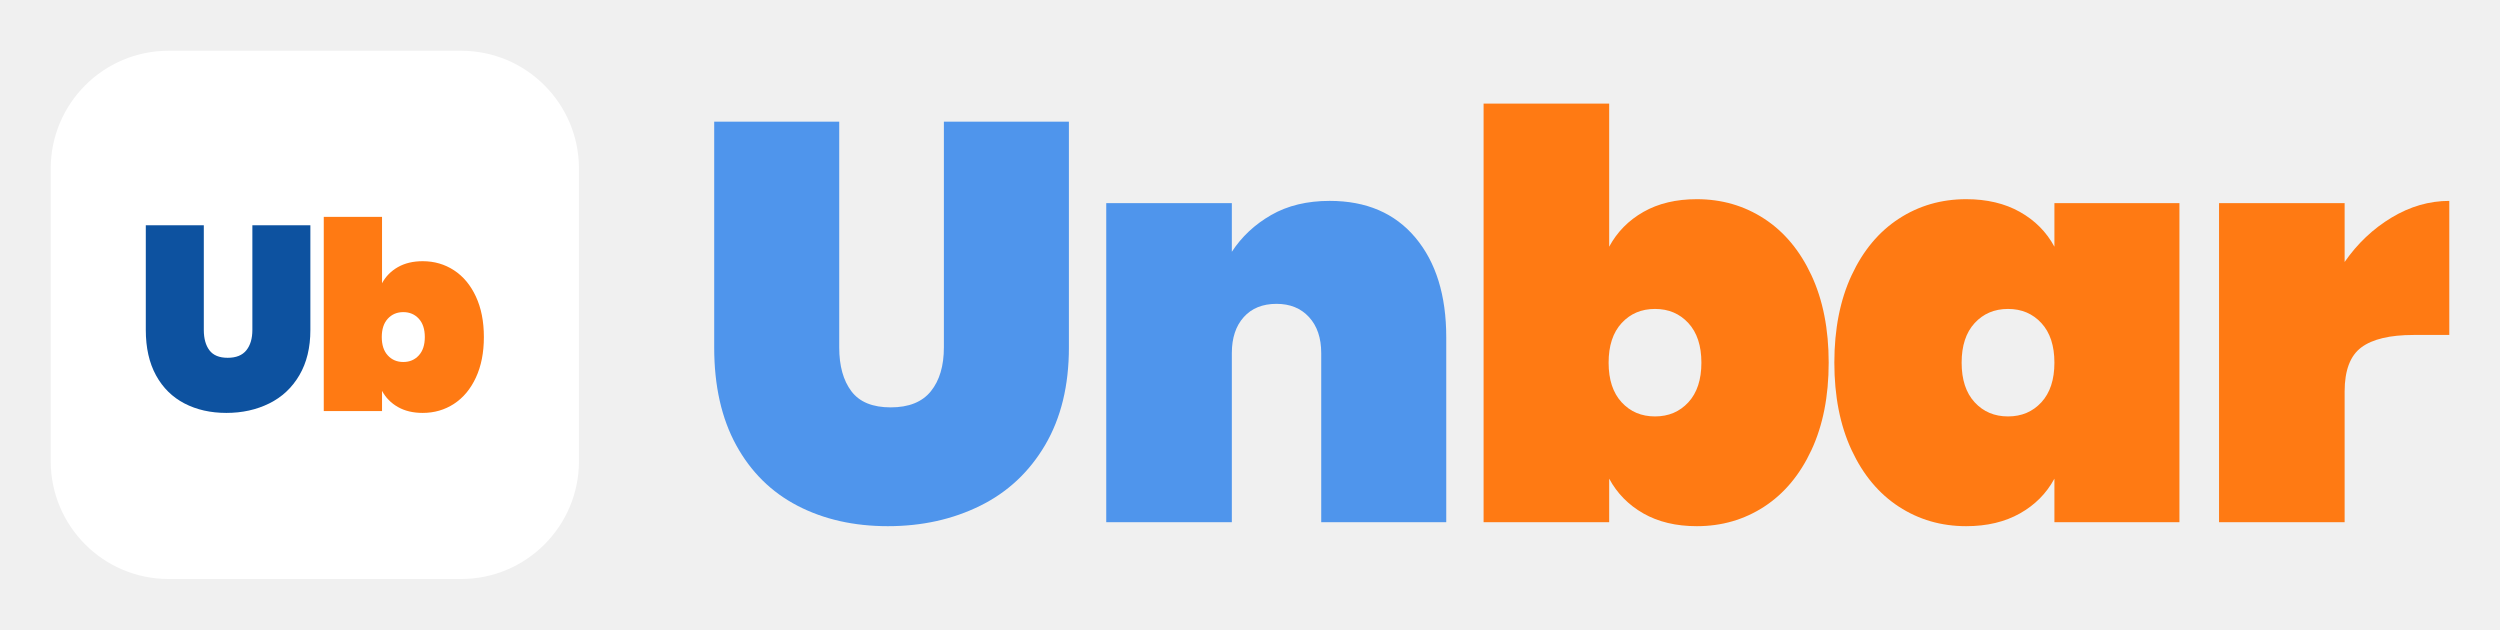
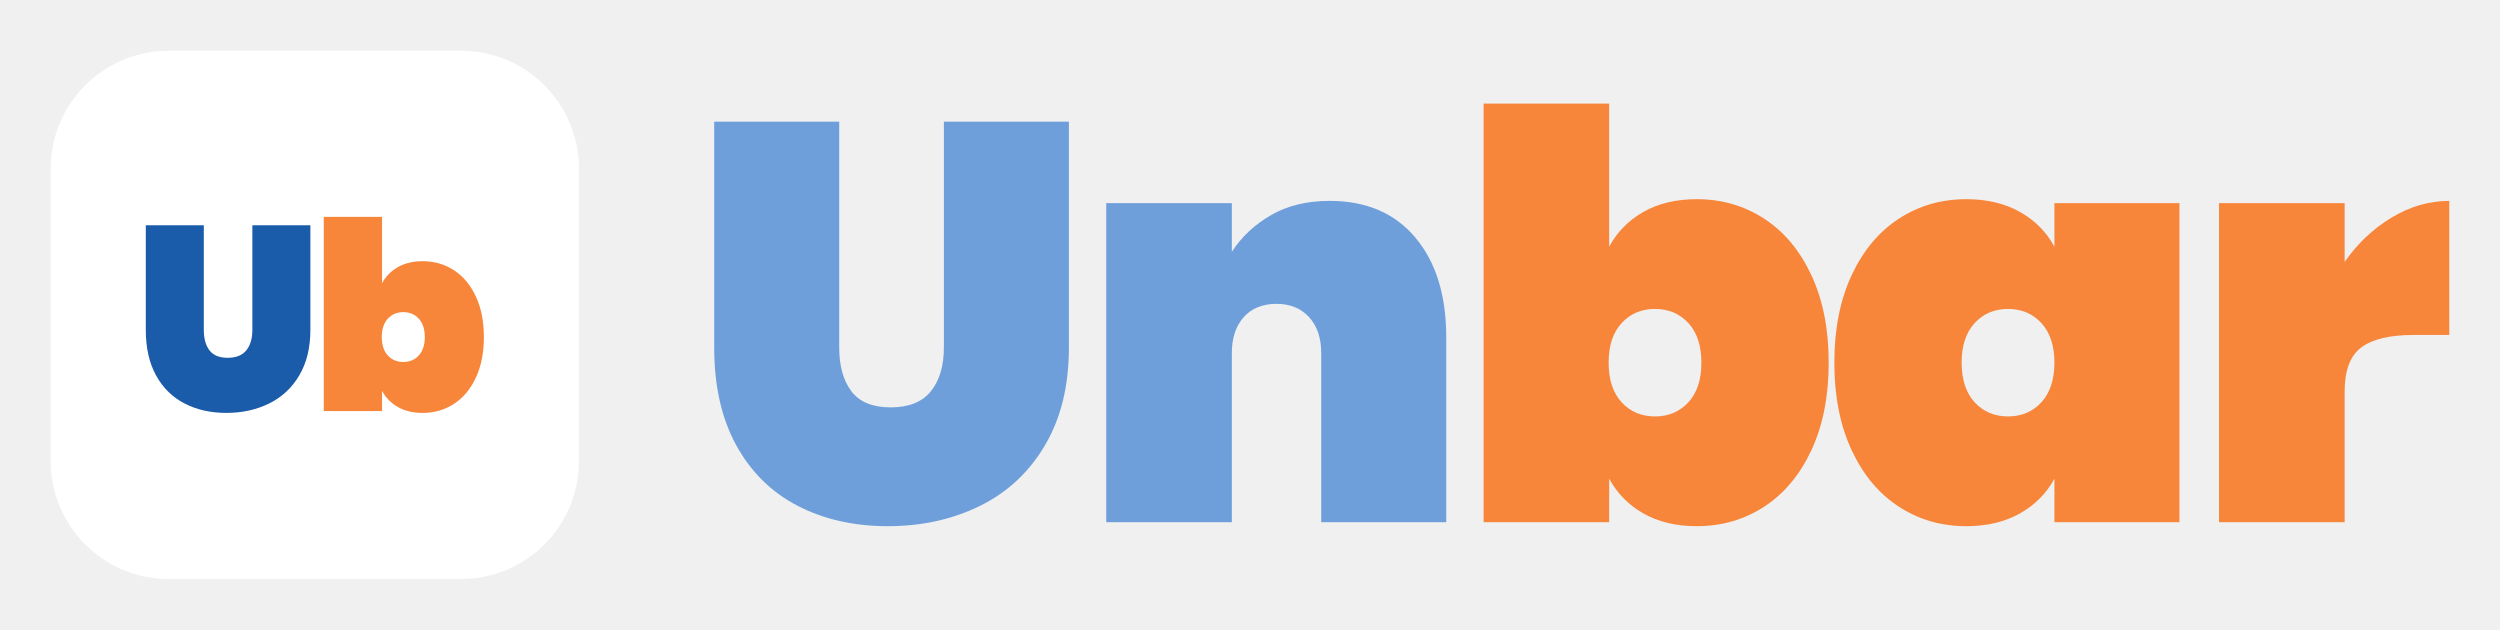
<svg xmlns="http://www.w3.org/2000/svg" viewBox="0 0 1183.15 298.00" width="1183" height="298">
  <g transform="translate(24.0 24.0)">
    <rect width="250.0" height="250.0" rx="55.80" fill="#FFFFFF" />
-     <path transform="translate(39.286 170.528) scale(0.124224 -0.124224)" d="M267 708V309Q267 260 288.5 231.5Q310 203 358 203Q406 203 429.0 231.5Q452 260 452 309V708H673V309Q673 208 631.0 136.5Q589 65 516.0 29.0Q443 -7 353 -7Q263 -7 193.5 29.0Q124 65 85.0 136.0Q46 207 46 309V708Z" fill="#0D52A0" />
-     <path transform="translate(123.012 170.528) scale(0.124224 -0.124224)" d="M427 571Q493 571 546.0 536.5Q599 502 629.5 436.5Q660 371 660 282Q660 193 629.5 127.5Q599 62 546.0 27.5Q493 -7 427 -7Q372 -7 332.5 15.5Q293 38 272 77V0H50V740H272V487Q293 526 332.5 548.5Q372 571 427 571ZM353 377Q317 377 294.0 352.0Q271 327 271 282Q271 237 294.0 212.0Q317 187 353 187Q389 187 412.0 212.0Q435 237 435 282Q435 327 412.0 352.0Q389 377 353 377Z" fill="#FF7A13" />
+     <path transform="translate(39.286 170.528) scale(0.124224 -0.124224)" d="M267 708V309Q267 260 288.5 231.5Q310 203 358 203Q406 203 429.0 231.5Q452 260 452 309V708H673V309Q673 208 631.0 136.5Q589 65 516.0 29.0Q443 -7 353 -7Q263 -7 193.5 29.0Q124 65 85.0 136.0Q46 207 46 309V708Z" fill="#1A5BAA" />
+     <path transform="translate(123.012 170.528) scale(0.124224 -0.124224)" d="M427 571Q493 571 546.0 536.5Q599 502 629.5 436.5Q660 371 660 282Q660 193 629.5 127.5Q599 62 546.0 27.5Q493 -7 427 -7Q372 -7 332.5 15.5Q293 38 272 77V0H50V740H272V487Q293 526 332.5 548.5Q372 571 427 571ZM353 377Q317 377 294.0 352.0Q271 327 271 282Q271 237 294.0 212.0Q317 187 353 187Q389 187 412.0 212.0Q435 237 435 282Q435 327 412.0 352.0Q389 377 353 377Z" fill="#F7853A" />
  </g>
-   <path transform="translate(325.684 247.126) scale(0.267738 -0.267738)" d="M267 708V309Q267 260 288.5 231.5Q310 203 358 203Q406 203 429.0 231.5Q452 260 452 309V708H673V309Q673 208 631.0 136.5Q589 65 516.0 29.0Q443 -7 353 -7Q263 -7 193.5 29.0Q124 65 85.0 136.0Q46 207 46 309V708Z" fill="#4F95EC" />
-   <path transform="translate(510.155 247.126) scale(0.267738 -0.267738)" d="M651 327V0H430V299Q430 339 408.5 362.5Q387 386 351 386Q314 386 293.0 362.5Q272 339 272 299V0H50V564H272V478Q298 518 341.5 543.0Q385 568 445 568Q542 568 596.5 503.0Q651 438 651 327Z" fill="#4F95EC" />
-   <path transform="translate(688.736 247.126) scale(0.267738 -0.267738)" d="M427 571Q493 571 546.0 536.5Q599 502 629.5 436.5Q660 371 660 282Q660 193 629.5 127.5Q599 62 546.0 27.5Q493 -7 427 -7Q372 -7 332.5 15.5Q293 38 272 77V0H50V740H272V487Q293 526 332.5 548.5Q372 571 427 571ZM353 377Q317 377 294.0 352.0Q271 327 271 282Q271 237 294.0 212.0Q317 187 353 187Q389 187 412.0 212.0Q435 237 435 282Q435 327 412.0 352.0Q389 377 353 377Z" fill="#FF7A13" />
-   <path transform="translate(862.766 247.126) scale(0.267738 -0.267738)" d="M253 571Q308 571 348.0 548.5Q388 526 409 487V564H630V0H409V77Q388 38 348.0 15.5Q308 -7 253 -7Q187 -7 134.0 27.5Q81 62 50.5 127.5Q20 193 20 282Q20 371 50.5 436.5Q81 502 134.0 536.5Q187 571 253 571ZM327 377Q291 377 268.0 352.0Q245 327 245 282Q245 237 268.0 212.0Q291 187 327 187Q363 187 386.0 212.0Q409 237 409 282Q409 327 386.0 352.0Q363 377 327 377Z" fill="#FF7A13" />
-   <path transform="translate(1036.795 247.126) scale(0.267738 -0.267738)" d="M457 568V331H394Q331 331 301.5 309.0Q272 287 272 231V0H50V564H272V460Q306 509 355.0 538.5Q404 568 457 568Z" fill="#FF7A13" />
+   <path transform="translate(325.684 247.126) scale(0.267738 -0.267738)" d="M267 708V309Q267 260 288.5 231.5Q310 203 358 203Q406 203 429.0 231.5Q452 260 452 309V708H673V309Q673 208 631.0 136.5Q589 65 516.0 29.0Q443 -7 353 -7Q263 -7 193.5 29.0Q124 65 85.0 136.0Q46 207 46 309V708Z" fill="#6E9FDB" />
+   <path transform="translate(510.155 247.126) scale(0.267738 -0.267738)" d="M651 327V0H430V299Q430 339 408.5 362.5Q387 386 351 386Q314 386 293.0 362.5Q272 339 272 299V0H50V564H272V478Q298 518 341.5 543.0Q385 568 445 568Q542 568 596.5 503.0Q651 438 651 327Z" fill="#6E9FDB" />
+   <path transform="translate(688.736 247.126) scale(0.267738 -0.267738)" d="M427 571Q493 571 546.0 536.5Q599 502 629.5 436.5Q660 371 660 282Q660 193 629.5 127.5Q599 62 546.0 27.5Q493 -7 427 -7Q372 -7 332.5 15.5Q293 38 272 77V0H50V740H272V487Q293 526 332.5 548.5Q372 571 427 571ZM353 377Q317 377 294.0 352.0Q271 327 271 282Q271 237 294.0 212.0Q317 187 353 187Q389 187 412.0 212.0Q435 237 435 282Q435 327 412.0 352.0Q389 377 353 377Z" fill="#F7853A" />
+   <path transform="translate(862.766 247.126) scale(0.267738 -0.267738)" d="M253 571Q308 571 348.0 548.5Q388 526 409 487V564H630V0H409V77Q388 38 348.0 15.5Q308 -7 253 -7Q187 -7 134.0 27.5Q81 62 50.5 127.5Q20 193 20 282Q20 371 50.5 436.5Q81 502 134.0 536.5Q187 571 253 571ZM327 377Q291 377 268.0 352.0Q245 327 245 282Q245 237 268.0 212.0Q291 187 327 187Q363 187 386.0 212.0Q409 237 409 282Q409 327 386.0 352.0Q363 377 327 377Z" fill="#F7853A" />
+   <path transform="translate(1036.795 247.126) scale(0.267738 -0.267738)" d="M457 568V331H394Q331 331 301.5 309.0Q272 287 272 231V0H50V564H272V460Q306 509 355.0 538.5Q404 568 457 568Z" fill="#F7853A" />
</svg>
